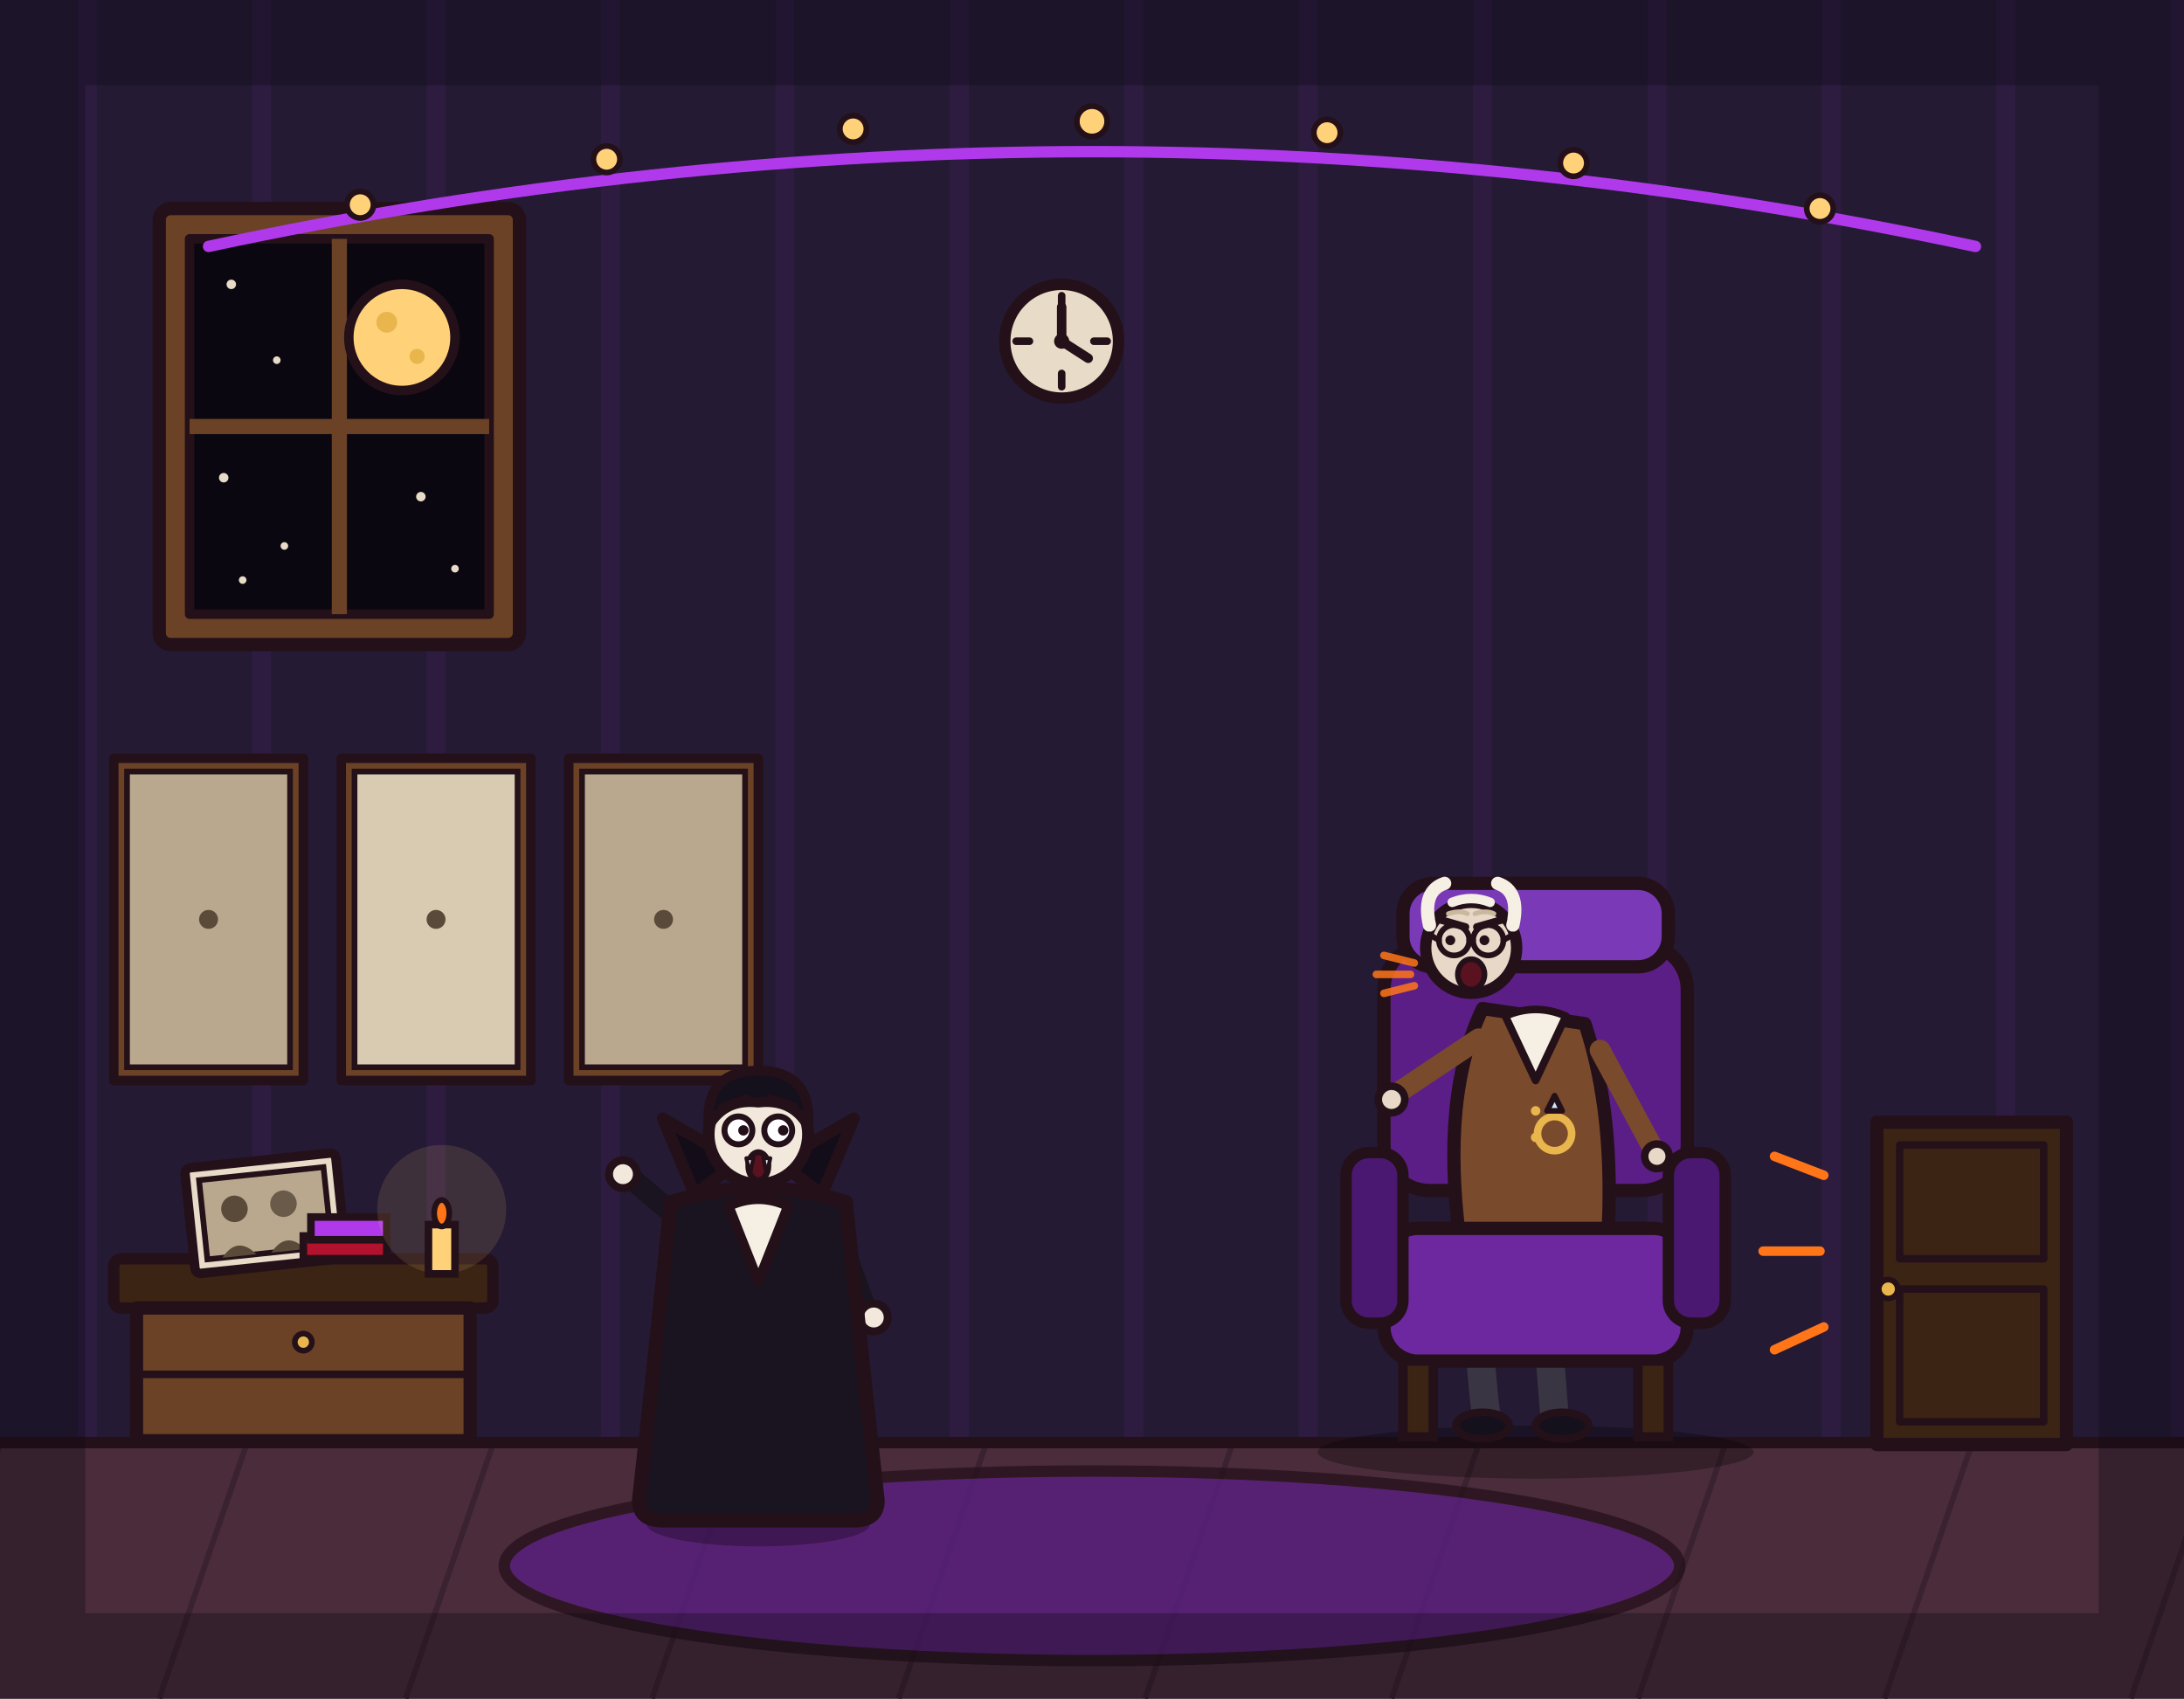
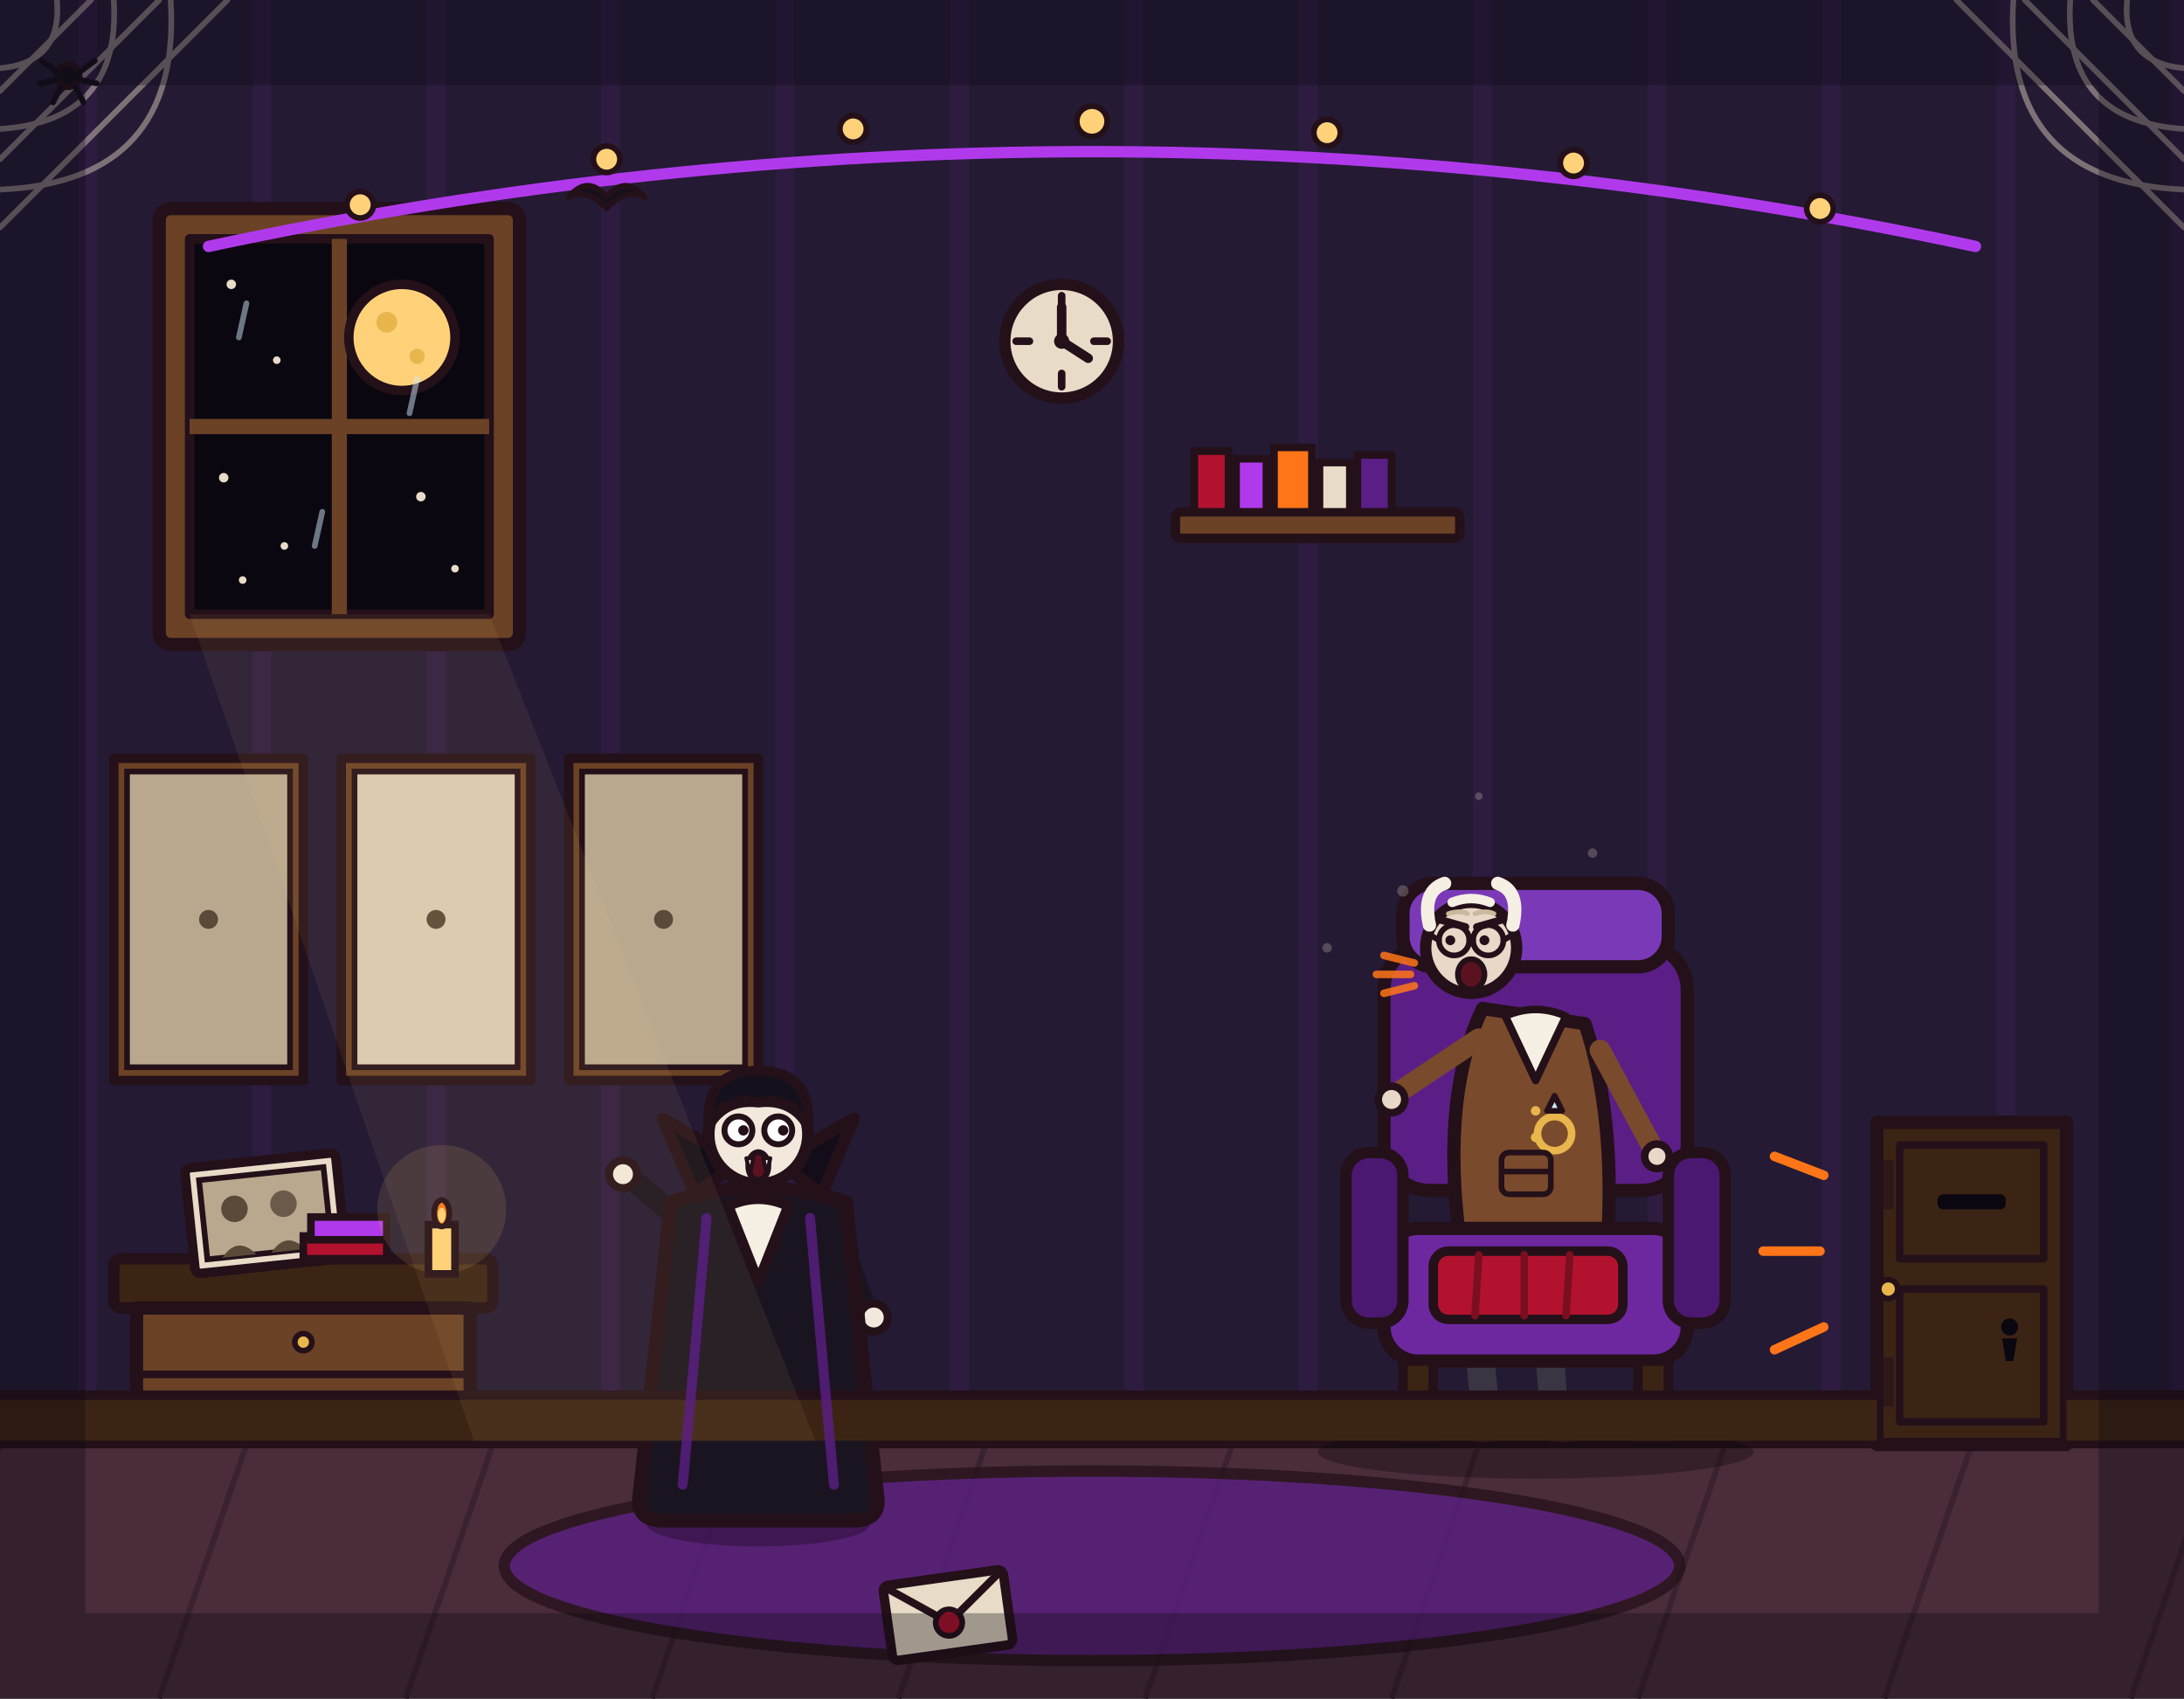
<svg xmlns="http://www.w3.org/2000/svg" viewBox="0 0 1152 896" width="1152" height="896">
  <rect x="0" y="0" width="1152" height="896" fill="#241a33" />
  <path d="M46 0V762M138 0V762M230 0V762M322 0V762M414 0V762M506 0V762M598 0V762M690 0V762M782 0V762M874 0V762M966 0V762M1058 0V762M1150 0V762" stroke="#b03aeb" stroke-width="10" opacity=".07" fill="none" />
  <rect x="0" y="760" width="1152" height="136" fill="#4a2c3a" />
  <path d="M0 762 L-46 896M130 762 L84 896M260 762 L214 896M390 762 L344 896M520 762 L474 896M650 762 L604 896M780 762 L734 896M910 762 L864 896M1040 762 L994 896M1170 762 L1124 896" stroke="#3a2230" stroke-width="3" fill="none" />
  <line x1="0" y1="761" x2="1152" y2="761" stroke="#241019" stroke-width="6" stroke-linecap="round" />
  <ellipse cx="576" cy="826" rx="310" ry="50" fill="#5b1e86" stroke="#241019" stroke-width="6" stroke-linejoin="round" opacity="0.75" />
  <g>
    <rect x="60" y="400" width="100" height="170" fill="#6b4226" stroke="#241019" stroke-width="5" stroke-linejoin="round" />
    <rect x="67" y="407" width="86" height="156" fill="#b9a88e" stroke="#241019" stroke-width="3" />
    <circle cx="110" cy="485" r="5" fill="#5a4a3a" />
    <rect x="180" y="400" width="100" height="170" fill="#6b4226" stroke="#241019" stroke-width="5" stroke-linejoin="round" />
    <rect x="187" y="407" width="86" height="156" fill="#d9cbb2" stroke="#241019" stroke-width="3" />
    <circle cx="230" cy="485" r="5" fill="#5a4a3a" />
    <rect x="300" y="400" width="100" height="170" fill="#6b4226" stroke="#241019" stroke-width="5" stroke-linejoin="round" />
    <rect x="307" y="407" width="86" height="156" fill="#b9a88e" stroke="#241019" stroke-width="3" />
    <circle cx="350" cy="485" r="5" fill="#5a4a3a" />
  </g>
  <g>
    <rect x="84" y="110" width="190" height="230" rx="6" fill="#6b4226" stroke="#241019" stroke-width="7" stroke-linejoin="round" />
    <rect x="100" y="126" width="158" height="198" fill="#0b0710" stroke="#241019" stroke-width="5" stroke-linejoin="round" />
    <line x1="179" y1="126" x2="179" y2="324" stroke="#6b4226" stroke-width="8" />
    <line x1="100" y1="225" x2="258" y2="225" stroke="#6b4226" stroke-width="8" />
    <circle cx="212" cy="178" r="28" fill="#ffd27a" stroke="#241019" stroke-width="5" />
    <circle cx="204" cy="170" r="5.5" fill="#e8b64c" />
    <circle cx="220" cy="188" r="4" fill="#e8b64c" />
    <g fill="#e8dcc8">
      <circle cx="122" cy="150" r="2.5" />
      <circle cx="146" cy="190" r="2" />
      <circle cx="118" cy="252" r="2.5" />
      <circle cx="150" cy="288" r="2" />
      <circle cx="222" cy="262" r="2.5" />
      <circle cx="240" cy="300" r="2" />
      <circle cx="128" cy="306" r="2" />
    </g>
  </g>
  <g>
    <circle cx="560" cy="180" r="30" fill="#e8dcc8" stroke="#241019" stroke-width="6" />
    <line x1="560" y1="156" x2="560" y2="163" stroke="#241019" stroke-width="4" stroke-linecap="round" />
    <line x1="560" y1="197" x2="560" y2="204" stroke="#241019" stroke-width="4" stroke-linecap="round" />
    <line x1="536" y1="180" x2="543" y2="180" stroke="#241019" stroke-width="4" stroke-linecap="round" />
    <line x1="577" y1="180" x2="584" y2="180" stroke="#241019" stroke-width="4" stroke-linecap="round" />
    <line x1="560" y1="180" x2="560" y2="162" stroke="#241019" stroke-width="5" stroke-linecap="round" />
    <line x1="560" y1="180" x2="574" y2="189" stroke="#241019" stroke-width="5" stroke-linecap="round" />
    <circle cx="560" cy="180" r="4" fill="#241019" />
  </g>
  <path d="M110 130 Q576 30 1042 130" fill="none" stroke="#b03aeb" stroke-width="6" stroke-linecap="round" />
  <g fill="#ffd27a" stroke="#241019" stroke-width="3">
    <circle cx="190" cy="108" r="7" />
    <circle cx="320" cy="84" r="7" />
    <circle cx="450" cy="68" r="7" />
    <circle cx="576" cy="64" r="8" />
    <circle cx="700" cy="70" r="7" />
    <circle cx="830" cy="86" r="7" />
    <circle cx="960" cy="110" r="7" />
  </g>
  <g>
    <rect x="990" y="592" width="100" height="170" fill="#3c2415" stroke="#241019" stroke-width="7" stroke-linejoin="round" />
    <rect x="1002" y="604" width="76" height="60" fill="none" stroke="#241019" stroke-width="4" stroke-linejoin="round" />
    <rect x="1002" y="680" width="76" height="70" fill="none" stroke="#241019" stroke-width="4" stroke-linejoin="round" />
    <circle cx="996" cy="680" r="5" fill="#e8b64c" stroke="#241019" stroke-width="3" />
    <path d="M962 620 L936 610 M960 660 L930 660 M962 700 L936 712" stroke="#ff7518" stroke-width="5" stroke-linecap="round" fill="none" />
  </g>
  <g>
    <rect x="60" y="664" width="200" height="26" rx="4" fill="#3c2415" stroke="#241019" stroke-width="6" stroke-linejoin="round" />
    <rect x="72" y="690" width="176" height="70" fill="#6b4226" stroke="#241019" stroke-width="7" stroke-linejoin="round" />
    <line x1="72" y1="725" x2="248" y2="725" stroke="#241019" stroke-width="4" />
    <circle cx="160" cy="708" r="4.5" fill="#e8b64c" stroke="#241019" stroke-width="3" />
    <g transform="rotate(-6 140 640)">
      <rect x="100" y="612" width="80" height="56" rx="3" fill="#e8dcc8" stroke="#241019" stroke-width="5" stroke-linejoin="round" />
      <rect x="107" y="619" width="66" height="42" fill="#b9a88e" stroke="#241019" stroke-width="3" />
      <circle cx="124" cy="636" r="7" fill="#5a4a3a" />
      <circle cx="150" cy="636" r="7" fill="#6a5a4a" />
      <path d="M115 661 Q124 650 133 661 Z M141 661 Q150 650 159 661 Z" fill="#5a4a3a" />
    </g>
    <rect x="160" y="652" width="44" height="12" fill="#b3122e" stroke="#241019" stroke-width="4" />
    <rect x="164" y="642" width="40" height="12" fill="#b03aeb" stroke="#241019" stroke-width="4" />
    <circle cx="233" cy="638" r="34" fill="#ffd27a" opacity=".12" />
    <rect x="226" y="646" width="14" height="26" fill="#ffd27a" stroke="#241019" stroke-width="4" />
    <ellipse cx="233" cy="640" rx="4" ry="7" fill="#ff7518" stroke="#241019" stroke-width="3" />
  </g>
  <g transform="translate(810 758)">
    <ellipse cx="0" cy="8" rx="115" ry="14" fill="#000000" opacity="0.28" />
    <rect x="-80" y="-260" width="160" height="130" rx="24" fill="#5b1e86" stroke="#241019" stroke-width="7" stroke-linejoin="round" />
    <rect x="-70" y="-292" width="140" height="44" rx="16" fill="#7a3ab8" stroke="#241019" stroke-width="7" stroke-linejoin="round" />
    <path d="M-30 -98 Q-32 -60 -26 -10" fill="none" stroke="#3a3542" stroke-width="15" stroke-linecap="round" />
    <path d="M4 -98 Q6 -60 10 -10" fill="none" stroke="#3a3542" stroke-width="15" stroke-linecap="round" />
    <ellipse cx="-28" cy="-6" rx="14" ry="7" fill="#14101c" stroke="#241019" stroke-width="4" />
    <ellipse cx="14" cy="-6" rx="14" ry="7" fill="#14101c" stroke="#241019" stroke-width="4" />
    <path d="M-40 -104 Q-50 -180 -28 -226 L26 -218 Q42 -170 38 -104 Q0 -92 -40 -104 Z" fill="#7a4a2c" stroke="#241019" stroke-width="7" stroke-linejoin="round" />
    <path d="M-16 -222 L0 -188 L16 -222 Q0 -229 -16 -222 Z" fill="#f6efe4" stroke="#241019" stroke-width="4" stroke-linejoin="round" />
    <circle cx="0" cy="-172" r="2.5" fill="#e8b64c" />
    <circle cx="0" cy="-158" r="2.5" fill="#e8b64c" />
    <circle cx="10" cy="-160" r="9" fill="none" stroke="#e8b64c" stroke-width="4" />
    <path d="M6 -172 L10 -180 L14 -172 Z" fill="#cfe6f8" stroke="#241019" stroke-width="3" stroke-linejoin="round" />
    <path d="M-30 -210 L-72 -182" fill="none" stroke="#7a4a2c" stroke-width="11" stroke-linecap="round" />
    <circle cx="-76" cy="-178" r="7" fill="#e8d8c8" stroke="#241019" stroke-width="4" />
    <path d="M34 -204 L62 -152" fill="none" stroke="#7a4a2c" stroke-width="11" stroke-linecap="round" />
    <circle cx="64" cy="-148" r="6.5" fill="#e8d8c8" stroke="#241019" stroke-width="4" />
    <g transform="translate(-34 -258)">
      <circle cx="0" cy="0" r="24" fill="#e8d8c8" stroke="#241019" stroke-width="6" />
      <path d="M-22 -12 Q-26 -30 -14 -34" fill="none" stroke="#f6efe4" stroke-width="7" stroke-linecap="round" />
      <path d="M22 -12 Q26 -30 14 -34" fill="none" stroke="#f6efe4" stroke-width="7" stroke-linecap="round" />
      <path d="M-10 -24 Q0 -28 10 -24" fill="none" stroke="#f6efe4" stroke-width="5" stroke-linecap="round" />
      <circle cx="-9" cy="-4" r="8" fill="none" stroke="#241019" stroke-width="3" />
      <circle cx="9" cy="-4" r="8" fill="none" stroke="#241019" stroke-width="3" />
      <line x1="-1" y1="-4" x2="1" y2="-4" stroke="#241019" stroke-width="3" stroke-linecap="round" />
      <line x1="-17" y1="-4" x2="-22" y2="-7" stroke="#241019" stroke-width="3" stroke-linecap="round" />
      <line x1="17" y1="-4" x2="22" y2="-7" stroke="#241019" stroke-width="3" stroke-linecap="round" />
      <circle cx="-11" cy="-4" r="2.6" fill="#241019" />
      <circle cx="7" cy="-4" r="2.6" fill="#241019" />
      <path d="M-17 -15 L-3 -11 M17 -15 L3 -11" stroke="#241019" stroke-width="4" stroke-linecap="round" fill="none" />
      <path d="M-12 -18 Q-6 -20 -2 -18 M2 -18 Q8 -20 12 -18" stroke="#c9b89e" stroke-width="2.5" fill="none" stroke-linecap="round" />
      <ellipse cx="0" cy="14" rx="7" ry="8" fill="#5b1220" stroke="#241019" stroke-width="3" />
      <path d="M-30 8 L-46 4 M-32 14 L-50 14 M-30 20 L-46 24" stroke="#ff7518" stroke-width="4" stroke-linecap="round" fill="none" opacity=".85" />
    </g>
    <rect x="-80" y="-110" width="160" height="70" rx="18" fill="#6d28a0" stroke="#241019" stroke-width="7" stroke-linejoin="round" />
    <rect x="-100" y="-150" width="30" height="90" rx="12" fill="#4a1870" stroke="#241019" stroke-width="6" stroke-linejoin="round" />
    <rect x="70" y="-150" width="30" height="90" rx="12" fill="#4a1870" stroke="#241019" stroke-width="6" stroke-linejoin="round" />
    <rect x="-70" y="-40" width="16" height="40" fill="#3c2415" stroke="#241019" stroke-width="5" />
    <rect x="54" y="-40" width="16" height="40" fill="#3c2415" stroke="#241019" stroke-width="5" />
  </g>
  <g transform="translate(400 800) scale(1.05)">
    <ellipse cx="0" cy="4" rx="56" ry="11" fill="#000000" opacity="0.28" />
    <path d="M-12 -62 L-16 -6" fill="none" stroke="#241a2e" stroke-width="15" stroke-linecap="round" />
    <path d="M12 -62 L16 -6" fill="none" stroke="#241a2e" stroke-width="15" stroke-linecap="round" />
    <ellipse cx="-18" cy="-4" rx="15" ry="7" fill="#14101c" stroke="#241019" stroke-width="4" />
    <ellipse cx="18" cy="-4" rx="15" ry="7" fill="#14101c" stroke="#241019" stroke-width="4" />
    <path d="M-38 -148 L-64 -170" fill="none" stroke="#1a1420" stroke-width="11" stroke-linecap="round" />
    <circle cx="-68" cy="-172" r="7" fill="#f2e8dc" stroke="#241019" stroke-width="4" />
    <path d="M38 -148 L54 -104" fill="none" stroke="#1a1420" stroke-width="11" stroke-linecap="round" />
    <circle cx="58" cy="-100" r="7" fill="#f2e8dc" stroke="#241019" stroke-width="4" />
    <path d="M-44 -158 Q-52 -80 -60 -8 Q-60 2 -48 2 L48 2 Q60 2 60 -8 Q52 -80 44 -158 Q0 -172 -44 -158 Z" fill="#1a1420" stroke="#241019" stroke-width="7" stroke-linejoin="round" />
    <path d="M-32 -162 L-48 -200 L-10 -178 Z" fill="#120d18" stroke="#241019" stroke-width="6" stroke-linejoin="round" />
    <path d="M32 -162 L48 -200 L10 -178 Z" fill="#120d18" stroke="#241019" stroke-width="6" stroke-linejoin="round" />
    <path d="M-15 -156 L0 -118 L15 -156 Q0 -163 -15 -156 Z" fill="#f6efe4" stroke="#241019" stroke-width="5" stroke-linejoin="round" />
    <circle cx="0" cy="-192" r="25" fill="#f2e8dc" stroke="#241019" stroke-width="6" />
    <path d="M-25 -196 Q-27 -224 0 -224 Q27 -224 25 -196 Q17 -210 0 -208 Q-17 -210 -25 -196 Z" fill="#14101c" stroke="#241019" stroke-width="5" stroke-linejoin="round" />
    <circle cx="-10" cy="-194" r="7" fill="#ffffff" stroke="#241019" stroke-width="3" />
    <circle cx="10" cy="-194" r="7" fill="#ffffff" stroke="#241019" stroke-width="3" />
    <circle cx="-7.5" cy="-194" r="2.6" fill="#241019" />
    <circle cx="12.5" cy="-194" r="2.6" fill="#241019" />
    <path d="M-18 -206 L-6 -210 M6 -210 L18 -206" stroke="#241019" stroke-width="4" stroke-linecap="round" fill="none" />
    <ellipse cx="0" cy="-176" rx="5" ry="7" fill="#5b1220" stroke="#241019" stroke-width="3" />
    <path d="M-6 -180 L-2.5 -180 L-4.2 -172 Z" fill="#ffffff" stroke="#241019" stroke-width="2" stroke-linejoin="round" />
    <path d="M2.5 -180 L6 -180 L4.2 -172 Z" fill="#ffffff" stroke="#241019" stroke-width="2" stroke-linejoin="round" />
  </g>
+   <rect x="0" y="736" width="990" height="24" fill="#3c2415" />
+   <rect x="1090" y="736" width="62" height="24" fill="#3c2415" />
+   <line x1="0" y1="736" x2="990" y2="736" stroke="#241019" stroke-width="5" stroke-linecap="round" />
+   <line x1="1090" y1="736" x2="1152" y2="736" stroke="#241019" stroke-width="5" stroke-linecap="round" />
+   <g stroke="#e8dcc8" stroke-width="3" opacity=".45" fill="none" stroke-linecap="round">
+     <path d="M0 120 L120 0" />
+     <path d="M0 84 L84 0" />
+     <path d="M0 48 L48 0" />
+     <path d="M30 0 Q33 33 0 36" />
+     <path d="M60 0 Q64 64 0 68" />
+     <path d="M90 0 Q96 96 0 100" />
+   </g>
+   <g transform="translate(36 40)">
+     <circle r="6" fill="#14101c" stroke="#241019" stroke-width="3" />
+     <path d="M-6 -2 L-14 -8 M-6 2 L-15 4 M6 -2 L14 -8 M6 2 L15 4 M-4 6 L-8 14 M4 6 L8 14" stroke="#14101c" stroke-width="3" stroke-linecap="round" fill="none" />
+   </g>
+   <g stroke="#e8dcc8" stroke-width="3" opacity=".45" fill="none" stroke-linecap="round">
+     <path d="M1152 120 L1032 0" />
+     <path d="M1152 84 L1068 0" />
+     <path d="M1152 48 L1104 0" />
+     <path d="M1122 0 Q1119 33 1152 36" />
+     <path d="M1092 0 Q1088 64 1152 68" />
+     <path d="M1062 0 Q1056 96 1152 100" />
+   </g>
+   <g fill="#e8dcc8" opacity=".25">
+     <circle cx="740" cy="470" r="3" />
+     <circle cx="840" cy="450" r="2.5" />
+     <circle cx="780" cy="420" r="2" />
+     <circle cx="700" cy="500" r="2.5" />
+   </g>
+   <polygon points="100,324 258,324 430,760 250,760" fill="#ffd27a" opacity=".07" />
+   <g>
+     <rect x="620" y="270" width="150" height="14" rx="3" fill="#6b4226" stroke="#241019" stroke-width="5" stroke-linejoin="round" />
+     <rect x="630" y="238" width="18" height="32" fill="#b3122e" stroke="#241019" stroke-width="4" />
+     <rect x="652" y="242" width="16" height="28" fill="#b03aeb" stroke="#241019" stroke-width="4" />
+     <rect x="672" y="236" width="20" height="34" fill="#ff7518" stroke="#241019" stroke-width="4" />
+     <rect x="696" y="244" width="16" height="26" fill="#e8dcc8" stroke="#241019" stroke-width="4" />
+     <rect x="716" y="240" width="18" height="30" fill="#5b1e86" stroke="#241019" stroke-width="4" />
+   </g>
+   <g transform="translate(810 758)">
+     <rect x="-54" y="-98" width="100" height="36" rx="8" fill="#b3122e" stroke="#241019" stroke-width="5" stroke-linejoin="round" />
+     <path d="M-30 -96 L-32 -64 M-6 -96 L-6 -64 M18 -96 L16 -64" stroke="#7a0f20" stroke-width="4" fill="none" stroke-linecap="round" />
+   </g>
+   <g transform="translate(810 758)">
+     <rect x="-18" y="-150" width="26" height="22" rx="4" fill="none" stroke="#241019" stroke-width="3" />
+     <line x1="-18" y1="-140" x2="8" y2="-140" stroke="#241019" stroke-width="3" />
+   </g>
+   <g>
+     <rect x="1022" y="630" width="36" height="8" rx="3" fill="#0b0710" />
+     <circle cx="1060" cy="700" r="4.5" fill="#0b0710" />
+     <path d="M1056 706 L1064 706 L1062 718 L1058 718 Z" fill="#0b0710" />
+     <rect x="993" y="612" width="6" height="26" fill="#241019" opacity=".6" />
+     <rect x="993" y="716" width="6" height="26" fill="#241019" opacity=".6" />
+   </g>
+   <g transform="translate(300 104)">
+     <path d="M0 0 Q10 -12 20 0 Q30 -12 40 0 Q30 -5 20 6 Q10 -5 0 0 Z" fill="#14101c" stroke="#241019" stroke-width="3" stroke-linejoin="round" />
+   </g>
+   <g stroke="#cfe6f8" stroke-width="3" opacity=".5" stroke-linecap="round">
+     <line x1="130" y1="160" x2="126" y2="178" />
+     <line x1="220" y1="200" x2="216" y2="218" />
+     <line x1="170" y1="270" x2="166" y2="288" />
+   </g>
+   <g transform="rotate(-8 500 852)">
+     <rect x="468" y="832" width="64" height="40" rx="3" fill="#e8dcc8" stroke="#241019" stroke-width="5" stroke-linejoin="round" />
+     <path d="M468 832 L500 856 L532 832" fill="none" stroke="#241019" stroke-width="4" stroke-linejoin="round" />
+     <circle cx="500" cy="856" r="7" fill="#b3122e" stroke="#241019" stroke-width="3" />
+   </g>
+   <g transform="translate(400 800) scale(1.05 1.05)">
+     <path d="M-26 -150 Q-32 -80 -38 -16 M26 -150 Q32 -80 38 -16" stroke="#5b1e86" stroke-width="5" fill="none" opacity=".8" stroke-linecap="round" />
+   </g>
+   <ellipse cx="233" cy="641" rx="2" ry="4" fill="#ffd27a" />
  <rect x="0" y="0" width="1152" height="896" fill="none" stroke="#0b0710" stroke-width="90" opacity="0.32" />
</svg>
